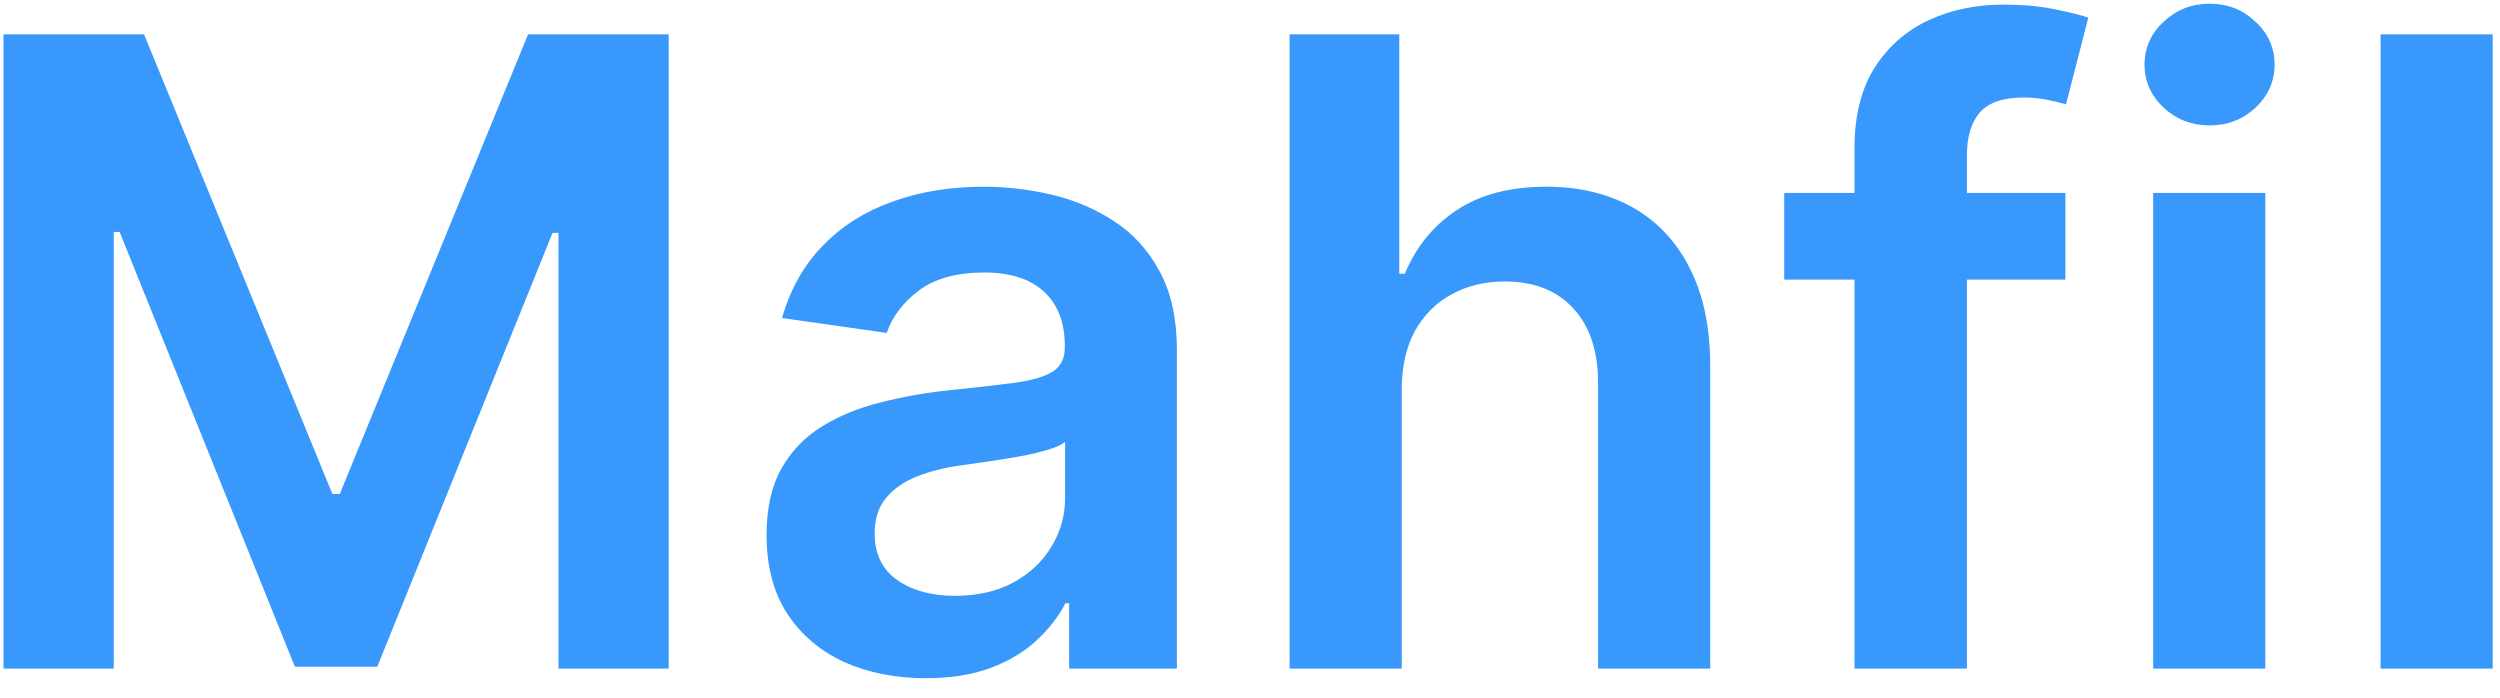
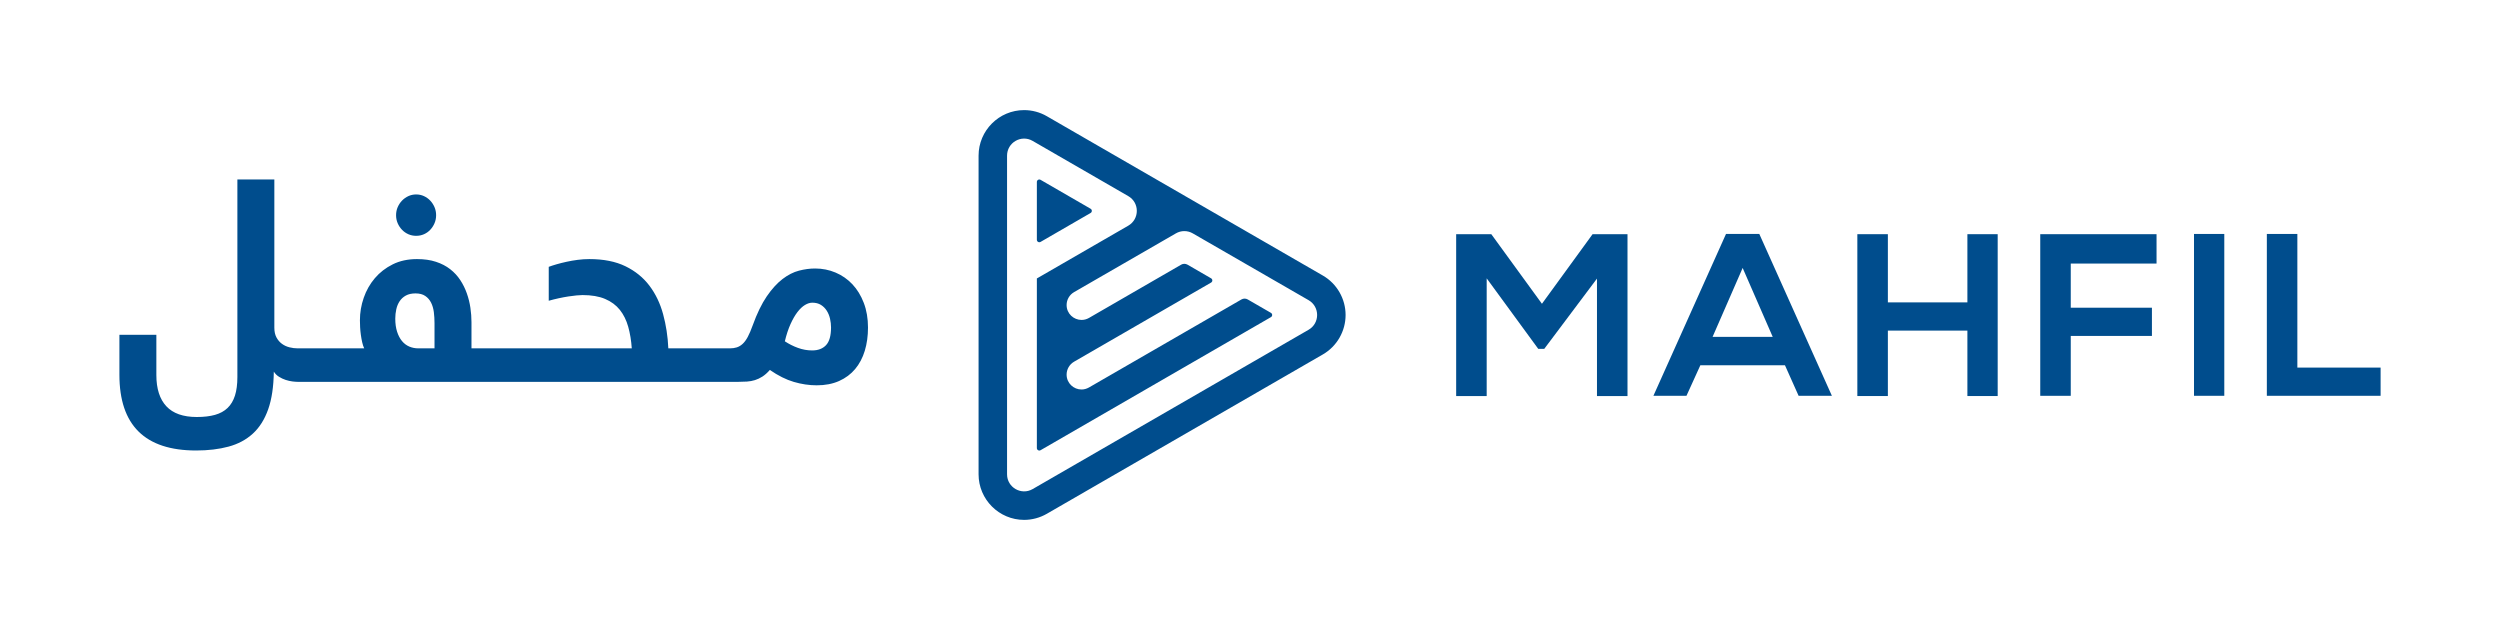
- <svg xmlns="http://www.w3.org/2000/svg" width="86" height="24" viewBox="0 0 86 24" fill="none">
-   <path d="M0.12 1.182H4.956L11.434 16.991H11.689L18.166 1.182H23.003V23H19.211V8.011H19.008L12.978 22.936H10.145L4.115 7.979H3.912V23H0.12V1.182ZM31.846 23.33C30.809 23.33 29.875 23.146 29.044 22.776C28.22 22.4 27.566 21.846 27.083 21.114C26.608 20.383 26.37 19.481 26.37 18.408C26.37 17.485 26.54 16.722 26.881 16.118C27.222 15.514 27.687 15.031 28.277 14.669C28.866 14.307 29.53 14.033 30.269 13.849C31.015 13.657 31.785 13.518 32.581 13.433C33.539 13.334 34.317 13.245 34.914 13.167C35.51 13.082 35.944 12.954 36.213 12.783C36.49 12.606 36.629 12.332 36.629 11.963V11.899C36.629 11.097 36.391 10.475 35.915 10.035C35.439 9.594 34.754 9.374 33.859 9.374C32.914 9.374 32.165 9.58 31.611 9.992C31.064 10.404 30.695 10.891 30.503 11.452L26.902 10.94C27.186 9.946 27.655 9.115 28.309 8.447C28.962 7.773 29.761 7.268 30.706 6.935C31.65 6.594 32.694 6.423 33.838 6.423C34.626 6.423 35.411 6.516 36.192 6.7C36.973 6.885 37.687 7.19 38.333 7.616C38.98 8.036 39.498 8.607 39.889 9.332C40.286 10.056 40.485 10.962 40.485 12.048V23H36.778V20.752H36.65C36.416 21.207 36.086 21.633 35.659 22.03C35.24 22.421 34.711 22.737 34.072 22.979C33.44 23.213 32.698 23.33 31.846 23.33ZM32.847 20.496C33.621 20.496 34.292 20.344 34.86 20.038C35.429 19.726 35.865 19.314 36.171 18.803C36.483 18.291 36.639 17.734 36.639 17.13V15.202C36.519 15.301 36.313 15.393 36.022 15.479C35.737 15.564 35.418 15.639 35.063 15.702C34.708 15.766 34.356 15.823 34.008 15.873C33.66 15.923 33.358 15.965 33.103 16.001C32.527 16.079 32.012 16.207 31.558 16.384C31.103 16.562 30.745 16.81 30.482 17.13C30.219 17.442 30.088 17.847 30.088 18.345C30.088 19.055 30.347 19.591 30.865 19.953C31.384 20.315 32.044 20.496 32.847 20.496ZM48.22 13.412V23H44.363V1.182H48.135V9.417H48.326C48.71 8.494 49.303 7.766 50.105 7.233C50.915 6.693 51.945 6.423 53.195 6.423C54.331 6.423 55.322 6.661 56.167 7.137C57.012 7.613 57.666 8.309 58.127 9.225C58.596 10.141 58.831 11.26 58.831 12.581V23H54.974V13.178C54.974 12.077 54.69 11.221 54.122 10.61C53.561 9.992 52.772 9.683 51.757 9.683C51.075 9.683 50.464 9.832 49.924 10.131C49.392 10.422 48.973 10.845 48.667 11.398C48.369 11.952 48.22 12.624 48.22 13.412ZM71.05 6.636V9.619H61.377V6.636H71.05ZM63.795 23V5.092C63.795 3.991 64.022 3.075 64.477 2.343C64.939 1.612 65.556 1.065 66.331 0.702C67.105 0.34 67.964 0.159 68.909 0.159C69.576 0.159 70.169 0.212 70.688 0.319C71.206 0.425 71.59 0.521 71.838 0.607L71.071 3.589C70.908 3.54 70.702 3.49 70.453 3.44C70.205 3.384 69.928 3.355 69.623 3.355C68.905 3.355 68.397 3.529 68.099 3.877C67.808 4.218 67.662 4.708 67.662 5.347V23H63.795ZM74.07 23V6.636H77.927V23H74.07ZM76.009 4.314C75.398 4.314 74.873 4.112 74.433 3.707C73.992 3.295 73.772 2.801 73.772 2.226C73.772 1.643 73.992 1.15 74.433 0.745C74.873 0.333 75.398 0.127 76.009 0.127C76.627 0.127 77.153 0.333 77.586 0.745C78.026 1.15 78.246 1.643 78.246 2.226C78.246 2.801 78.026 3.295 77.586 3.707C77.153 4.112 76.627 4.314 76.009 4.314ZM85.749 1.182V23H81.892V1.182H85.749Z" fill="#3898FC" />
+ <svg xmlns="http://www.w3.org/2000/svg" width="191" height="49" viewBox="0 0 191 49" fill="none">
+   <path d="M30.716 17.557C30.855 17.702 31.018 17.815 31.202 17.896C31.386 17.977 31.584 18.017 31.795 18.017C32.006 18.017 32.204 17.977 32.388 17.896C32.573 17.815 32.733 17.702 32.869 17.557C33.006 17.413 33.115 17.245 33.197 17.055C33.279 16.865 33.319 16.66 33.319 16.442C33.319 16.223 33.279 16.019 33.197 15.828C33.115 15.638 33.006 15.47 32.869 15.326C32.733 15.182 32.573 15.067 32.388 14.982C32.204 14.898 32.006 14.855 31.795 14.855C31.584 14.855 31.386 14.898 31.202 14.982C31.018 15.067 30.855 15.182 30.716 15.326C30.576 15.47 30.465 15.638 30.383 15.828C30.301 16.019 30.26 16.223 30.26 16.442C30.26 16.66 30.301 16.865 30.383 17.055C30.465 17.245 30.576 17.413 30.716 17.557Z" fill="#004D8D" />
+   <path d="M63.113 26.366C62.861 26.637 62.506 26.773 62.049 26.773C61.681 26.773 61.317 26.708 60.959 26.577C60.601 26.447 60.269 26.279 59.962 26.075C60.084 25.567 60.229 25.128 60.397 24.758C60.564 24.388 60.741 24.082 60.928 23.838C61.116 23.595 61.307 23.415 61.501 23.299C61.696 23.183 61.882 23.125 62.059 23.125C62.318 23.125 62.538 23.181 62.719 23.294C62.9 23.407 63.048 23.555 63.164 23.738C63.28 23.921 63.363 24.126 63.415 24.351C63.466 24.577 63.491 24.799 63.491 25.017C63.491 25.645 63.365 26.094 63.113 26.366ZM33.197 26.614H31.959C31.713 26.614 31.483 26.568 31.268 26.477C31.053 26.385 30.867 26.244 30.71 26.054C30.553 25.863 30.429 25.625 30.337 25.34C30.245 25.055 30.199 24.721 30.199 24.341C30.199 24.101 30.225 23.865 30.276 23.632C30.327 23.4 30.412 23.193 30.532 23.014C30.651 22.834 30.809 22.689 31.007 22.58C31.205 22.471 31.451 22.416 31.744 22.416C32.051 22.416 32.3 22.481 32.491 22.612C32.682 22.742 32.83 22.913 32.936 23.125C33.041 23.336 33.111 23.578 33.146 23.849C33.179 24.12 33.197 24.401 33.197 24.69V26.614ZM65.993 23.14C65.778 22.58 65.488 22.106 65.123 21.718C64.758 21.331 64.33 21.033 63.839 20.825C63.348 20.617 62.826 20.513 62.274 20.513C61.878 20.513 61.469 20.567 61.046 20.677C60.623 20.786 60.203 20.999 59.788 21.316C59.372 21.634 58.969 22.076 58.58 22.643C58.192 23.211 57.834 23.949 57.506 24.859C57.377 25.218 57.25 25.513 57.128 25.742C57.005 25.971 56.873 26.149 56.734 26.276C56.594 26.403 56.445 26.491 56.289 26.54C56.132 26.59 55.958 26.614 55.767 26.614H55.398H52.217H51.06C51.02 25.698 50.886 24.827 50.661 24.002C50.437 23.178 50.089 22.453 49.618 21.829C49.147 21.205 48.537 20.71 47.786 20.343C47.036 19.977 46.115 19.794 45.024 19.794C44.731 19.794 44.436 19.813 44.139 19.852C43.842 19.891 43.557 19.94 43.285 20C43.012 20.06 42.759 20.123 42.528 20.19C42.296 20.257 42.094 20.323 41.924 20.386V22.977C42.176 22.906 42.432 22.843 42.691 22.786C42.951 22.73 43.194 22.684 43.423 22.649C43.651 22.613 43.859 22.587 44.047 22.57C44.235 22.552 44.386 22.543 44.502 22.543C45.191 22.543 45.768 22.642 46.231 22.839C46.695 23.036 47.07 23.315 47.357 23.674C47.643 24.034 47.856 24.464 47.996 24.965C48.136 25.465 48.227 26.015 48.267 26.614H40.584H37.402H36.021V24.616C36.021 24.256 35.993 23.89 35.939 23.516C35.884 23.142 35.794 22.776 35.667 22.416C35.541 22.057 35.374 21.718 35.166 21.401C34.958 21.084 34.701 20.805 34.394 20.566C34.087 20.326 33.724 20.137 33.304 20C32.885 19.862 32.402 19.794 31.856 19.794C31.161 19.794 30.543 19.928 30.005 20.196C29.466 20.464 29.011 20.816 28.639 21.253C28.267 21.69 27.984 22.189 27.79 22.749C27.595 23.31 27.498 23.882 27.498 24.468C27.498 24.623 27.503 24.799 27.513 24.996C27.524 25.194 27.542 25.391 27.57 25.588C27.597 25.786 27.631 25.974 27.672 26.154C27.713 26.334 27.764 26.487 27.825 26.614H25.922H22.74H22.74C22.536 26.614 22.328 26.588 22.116 26.535C21.905 26.482 21.714 26.394 21.543 26.27C21.373 26.147 21.233 25.985 21.124 25.784C21.015 25.583 20.96 25.335 20.96 25.039V13.713H18.136V28.803C18.136 29.36 18.075 29.832 17.952 30.22C17.829 30.608 17.642 30.923 17.389 31.166C17.137 31.41 16.816 31.586 16.428 31.695C16.039 31.805 15.575 31.859 15.036 31.859C13.993 31.859 13.217 31.586 12.709 31.039C12.2 30.493 11.946 29.698 11.946 28.655V25.578H9.123V28.634C9.123 32.49 11.077 34.418 14.985 34.418C15.906 34.418 16.731 34.319 17.461 34.122C18.191 33.925 18.81 33.593 19.318 33.128C19.826 32.663 20.216 32.044 20.489 31.272C20.762 30.5 20.905 29.54 20.919 28.391C21.021 28.553 21.154 28.685 21.318 28.787C21.482 28.889 21.651 28.969 21.825 29.025C21.998 29.082 22.169 29.12 22.336 29.142C22.503 29.163 22.638 29.173 22.74 29.173H22.74H25.922H37.402H40.584H52.217H55.398H56.411C56.643 29.173 56.863 29.166 57.071 29.152C57.279 29.138 57.48 29.101 57.675 29.041C57.869 28.981 58.06 28.891 58.248 28.771C58.435 28.651 58.625 28.482 58.816 28.264C59.45 28.701 60.06 29.006 60.647 29.178C61.234 29.351 61.817 29.438 62.397 29.438C63.045 29.438 63.614 29.328 64.105 29.11C64.596 28.891 65.006 28.586 65.333 28.195C65.66 27.804 65.906 27.338 66.07 26.799C66.233 26.26 66.315 25.669 66.315 25.028C66.315 24.33 66.208 23.701 65.993 23.14Z" fill="#004D8D" />
+   <path d="M99.978 22.934L91.134 17.833C90.732 17.597 90.235 17.597 89.833 17.833L82.059 22.318C81.707 22.521 81.489 22.898 81.489 23.304C81.489 23.968 82.033 24.443 82.632 24.443C82.82 24.443 83.012 24.396 83.197 24.291L90.246 20.218C90.395 20.135 90.572 20.135 90.721 20.218L92.527 21.263C92.654 21.335 92.654 21.517 92.527 21.589L82.059 27.634C81.707 27.837 81.489 28.214 81.489 28.62C81.489 29.284 82.033 29.758 82.628 29.758C82.816 29.758 83.012 29.708 83.197 29.603L94.851 22.876C94.996 22.793 95.177 22.793 95.323 22.876L97.099 23.902C97.226 23.975 97.226 24.156 97.099 24.229L79.499 34.396C79.372 34.468 79.216 34.378 79.216 34.233V21.274L86.2 17.242C87.07 16.738 87.07 15.483 86.2 14.983L78.893 10.765C78.026 10.262 76.939 10.889 76.939 11.893V36.238C76.939 37.239 78.026 37.866 78.893 37.366L99.978 25.193C100.845 24.693 100.845 23.438 99.978 22.934ZM102.803 24.066C102.803 25.306 102.139 26.459 101.066 27.079L79.981 39.251C79.452 39.556 78.85 39.719 78.244 39.719C76.326 39.719 74.763 38.156 74.763 36.238V11.893C74.763 9.971 76.326 8.412 78.244 8.412C78.85 8.412 79.452 8.572 79.981 8.88L101.066 21.052C102.139 21.672 102.803 22.826 102.803 24.066ZM79.216 18.319V13.902C79.216 13.757 79.372 13.666 79.499 13.739L83.32 15.947C83.448 16.02 83.448 16.201 83.32 16.273L79.499 18.482C79.372 18.554 79.216 18.464 79.216 18.319Z" fill="#004D8D" />
+   <path d="M122.009 21.284L117.981 26.653H117.522L113.583 21.266V30.257H111.251V17.892H113.936L117.804 23.209L121.673 17.892H124.341V30.257H122.009V21.284Z" fill="#004D8D" />
+   <path d="M133.139 20.471L130.842 25.735H135.435L133.139 20.471ZM136.372 27.908H129.906L128.846 30.24H126.32L131.867 17.874H134.411L139.957 30.24H137.414L136.372 27.908Z" fill="#004D8D" />
+   <path d="M150.309 30.257V25.258H144.233V30.257H141.901V17.892H144.233V23.102H150.309V17.892H152.623V30.257H150.309Z" fill="#004D8D" />
+   <path d="M155.875 30.24V17.892H164.76V20.136H158.206V23.509H164.407V25.665H158.206V30.24H155.875Z" fill="#004D8D" />
+   <path d="M167.622 17.874H169.936V30.239H167.622V17.874Z" fill="#004D8D" />
+   <path d="M175.518 17.874V28.084H181.878V30.239H173.187V17.874H175.518Z" fill="#004D8D" />
</svg>
